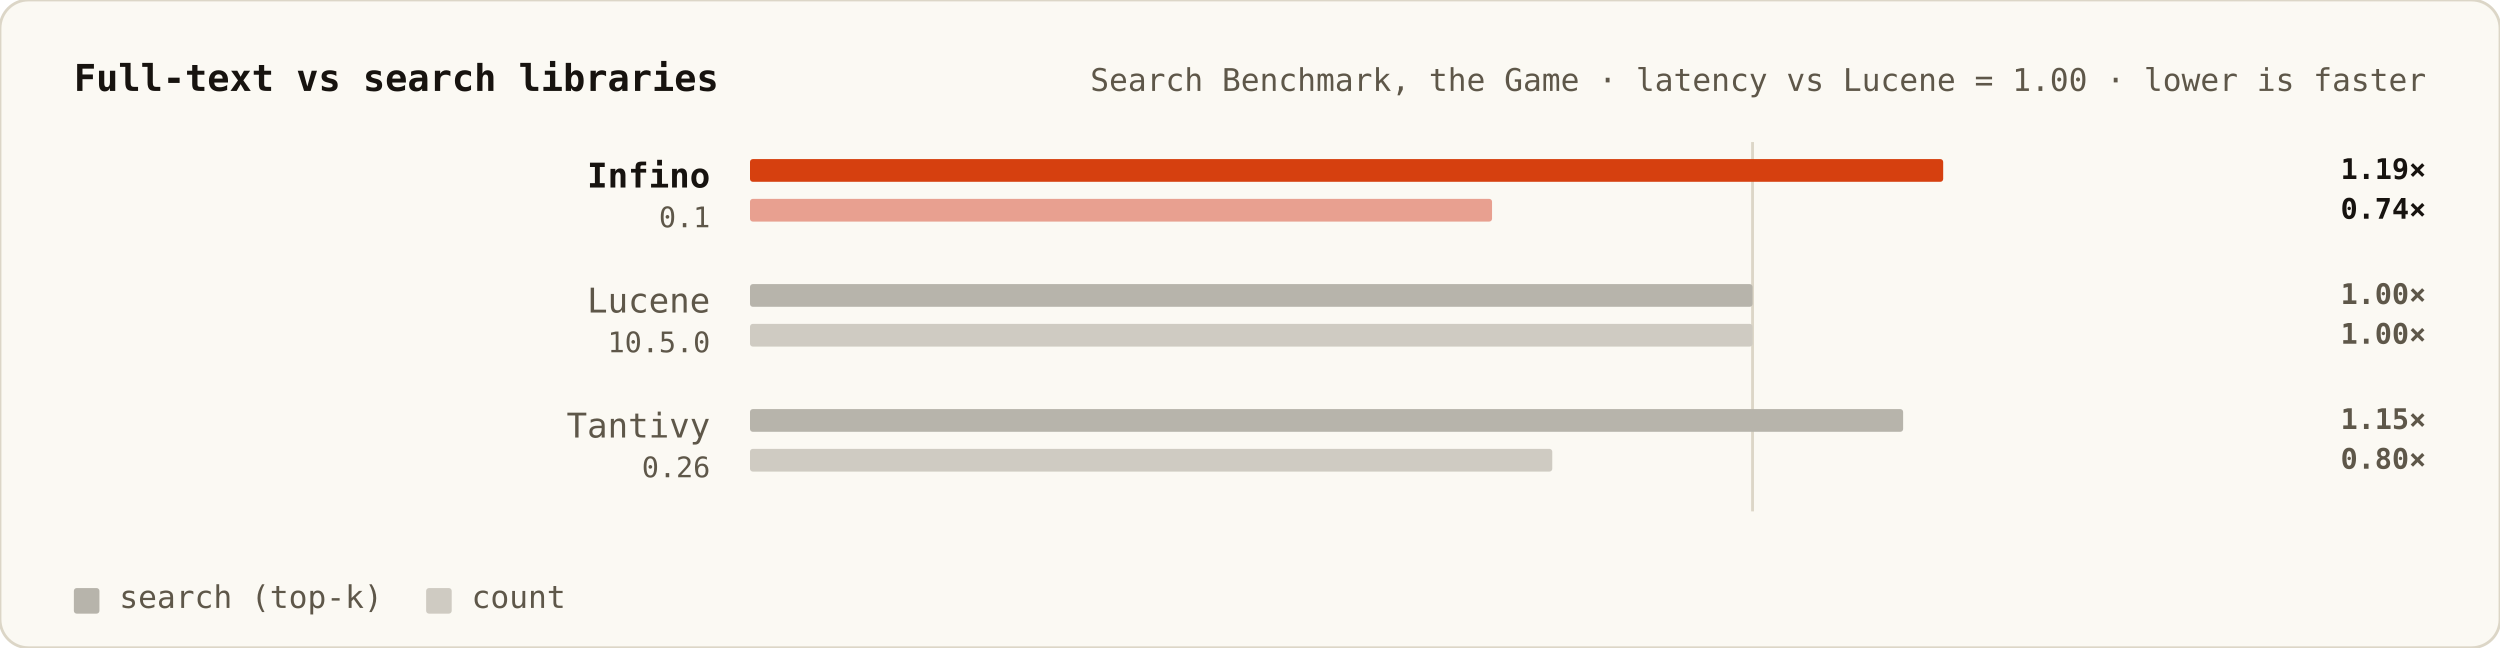
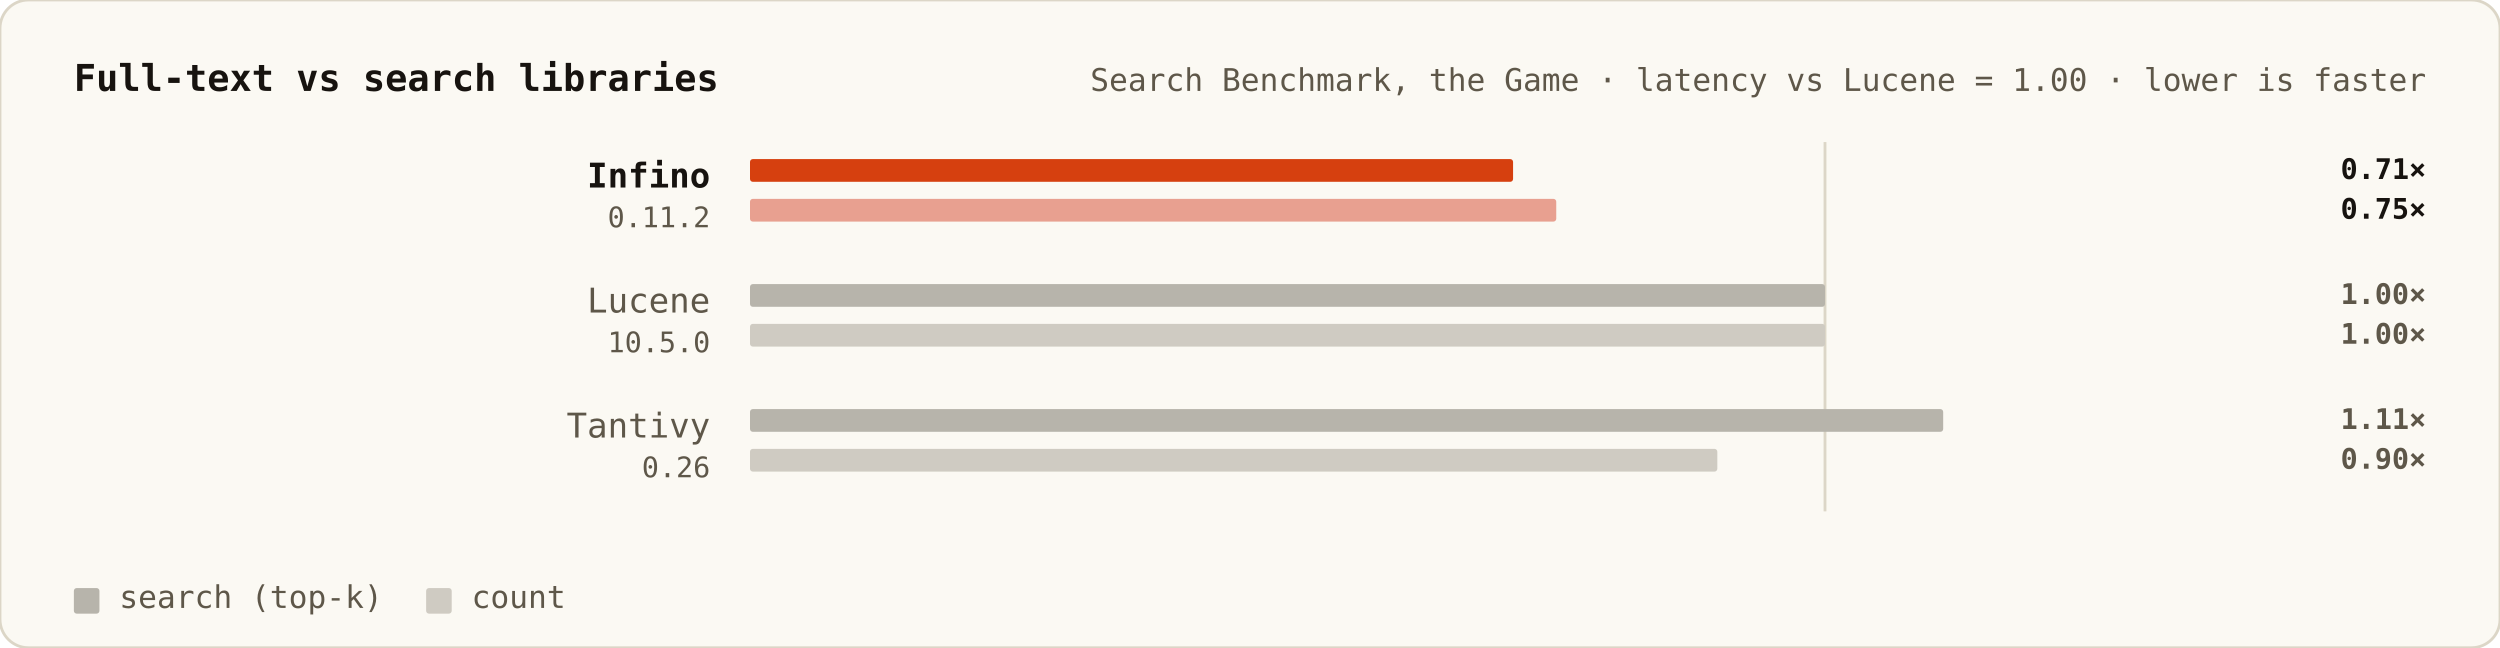
<svg xmlns="http://www.w3.org/2000/svg" width="880" height="228" viewBox="0 0 880 228" role="img">
  <rect width="880" height="228" rx="10" fill="#FBF9F3" stroke="#DCD6C7" />
  <text x="26.0" y="32.0" font-family="ui-monospace, SFMono-Regular, Menlo, Consolas, monospace" font-size="13" fill="#17130F" font-weight="600">Full-text vs search libraries</text>
  <text x="854.0" y="32.0" font-family="ui-monospace, SFMono-Regular, Menlo, Consolas, monospace" font-size="11" fill="#5E5749" text-anchor="end">Search Benchmark, the Game · latency vs Lucene = 1.00 · lower is faster</text>
-   <line x1="616.9" y1="50" x2="616.9" y2="180" stroke="#DCD6C7" />
+   <line x1="642.4" y1="50" x2="642.4" y2="180" stroke="#DCD6C7" />
  <text x="250.0" y="66.0" font-family="ui-monospace, SFMono-Regular, Menlo, Consolas, monospace" font-size="12" fill="#17130F" font-weight="600" text-anchor="end">Infino</text>
-   <text x="250.0" y="80.0" font-family="ui-monospace, SFMono-Regular, Menlo, Consolas, monospace" font-size="10" fill="#5E5749" text-anchor="end">0.1</text>
-   <rect x="264" y="56" width="420.0" height="8" rx="1" fill="#D6400F" />
-   <text x="854.0" y="63.0" font-family="ui-monospace, SFMono-Regular, Menlo, Consolas, monospace" font-size="10" fill="#17130F" font-weight="600" text-anchor="end">1.19×</text>
-   <rect x="264" y="70" width="261.2" height="8" rx="1" fill="#E8A090" />
-   <text x="854.0" y="77.0" font-family="ui-monospace, SFMono-Regular, Menlo, Consolas, monospace" font-size="10" fill="#17130F" font-weight="600" text-anchor="end">0.74×</text>
+   <text x="250.0" y="80.0" font-family="ui-monospace, SFMono-Regular, Menlo, Consolas, monospace" font-size="10" fill="#5E5749" text-anchor="end">0.11.2</text>
+   <rect x="264" y="56" width="268.6" height="8" rx="1" fill="#D6400F" />
+   <text x="854.0" y="63.0" font-family="ui-monospace, SFMono-Regular, Menlo, Consolas, monospace" font-size="10" fill="#17130F" font-weight="600" text-anchor="end">0.71×</text>
+   <rect x="264" y="70" width="283.8" height="8" rx="1" fill="#E8A090" />
+   <text x="854.0" y="77.0" font-family="ui-monospace, SFMono-Regular, Menlo, Consolas, monospace" font-size="10" fill="#17130F" font-weight="600" text-anchor="end">0.75×</text>
  <text x="250.0" y="110.0" font-family="ui-monospace, SFMono-Regular, Menlo, Consolas, monospace" font-size="12" fill="#5E5749" text-anchor="end">Lucene</text>
  <text x="250.0" y="124.0" font-family="ui-monospace, SFMono-Regular, Menlo, Consolas, monospace" font-size="10" fill="#5E5749" text-anchor="end">10.5.0</text>
-   <rect x="264" y="100" width="352.9" height="8" rx="1" fill="#B7B4AB" />
+   <rect x="264" y="100" width="378.4" height="8" rx="1" fill="#B7B4AB" />
  <text x="854.0" y="107.0" font-family="ui-monospace, SFMono-Regular, Menlo, Consolas, monospace" font-size="10" fill="#5E5749" font-weight="600" text-anchor="end">1.00×</text>
-   <rect x="264" y="114" width="352.9" height="8" rx="1" fill="#CFCBC2" />
+   <rect x="264" y="114" width="378.4" height="8" rx="1" fill="#CFCBC2" />
  <text x="854.0" y="121.0" font-family="ui-monospace, SFMono-Regular, Menlo, Consolas, monospace" font-size="10" fill="#5E5749" font-weight="600" text-anchor="end">1.00×</text>
  <text x="250.0" y="154.0" font-family="ui-monospace, SFMono-Regular, Menlo, Consolas, monospace" font-size="12" fill="#5E5749" text-anchor="end">Tantivy</text>
  <text x="250.0" y="168.0" font-family="ui-monospace, SFMono-Regular, Menlo, Consolas, monospace" font-size="10" fill="#5E5749" text-anchor="end">0.26</text>
-   <rect x="264" y="144" width="405.9" height="8" rx="1" fill="#B7B4AB" />
-   <text x="854.0" y="151.0" font-family="ui-monospace, SFMono-Regular, Menlo, Consolas, monospace" font-size="10" fill="#5E5749" font-weight="600" text-anchor="end">1.15×</text>
-   <rect x="264" y="158" width="282.4" height="8" rx="1" fill="#CFCBC2" />
-   <text x="854.0" y="165.0" font-family="ui-monospace, SFMono-Regular, Menlo, Consolas, monospace" font-size="10" fill="#5E5749" font-weight="600" text-anchor="end">0.80×</text>
+   <rect x="264" y="144" width="420.0" height="8" rx="1" fill="#B7B4AB" />
+   <text x="854.0" y="151.0" font-family="ui-monospace, SFMono-Regular, Menlo, Consolas, monospace" font-size="10" fill="#5E5749" font-weight="600" text-anchor="end">1.11×</text>
+   <rect x="264" y="158" width="340.5" height="8" rx="1" fill="#CFCBC2" />
+   <text x="854.0" y="165.0" font-family="ui-monospace, SFMono-Regular, Menlo, Consolas, monospace" font-size="10" fill="#5E5749" font-weight="600" text-anchor="end">0.90×</text>
  <rect x="26" y="207" width="9" height="9" rx="1" fill="#B7B4AB" />
  <text x="42.0" y="214.0" font-family="ui-monospace, SFMono-Regular, Menlo, Consolas, monospace" font-size="11" fill="#5E5749">search (top-k)</text>
  <rect x="150" y="207" width="9" height="9" rx="1" fill="#CFCBC2" />
  <text x="166.0" y="214.0" font-family="ui-monospace, SFMono-Regular, Menlo, Consolas, monospace" font-size="11" fill="#5E5749">count</text>
</svg>
